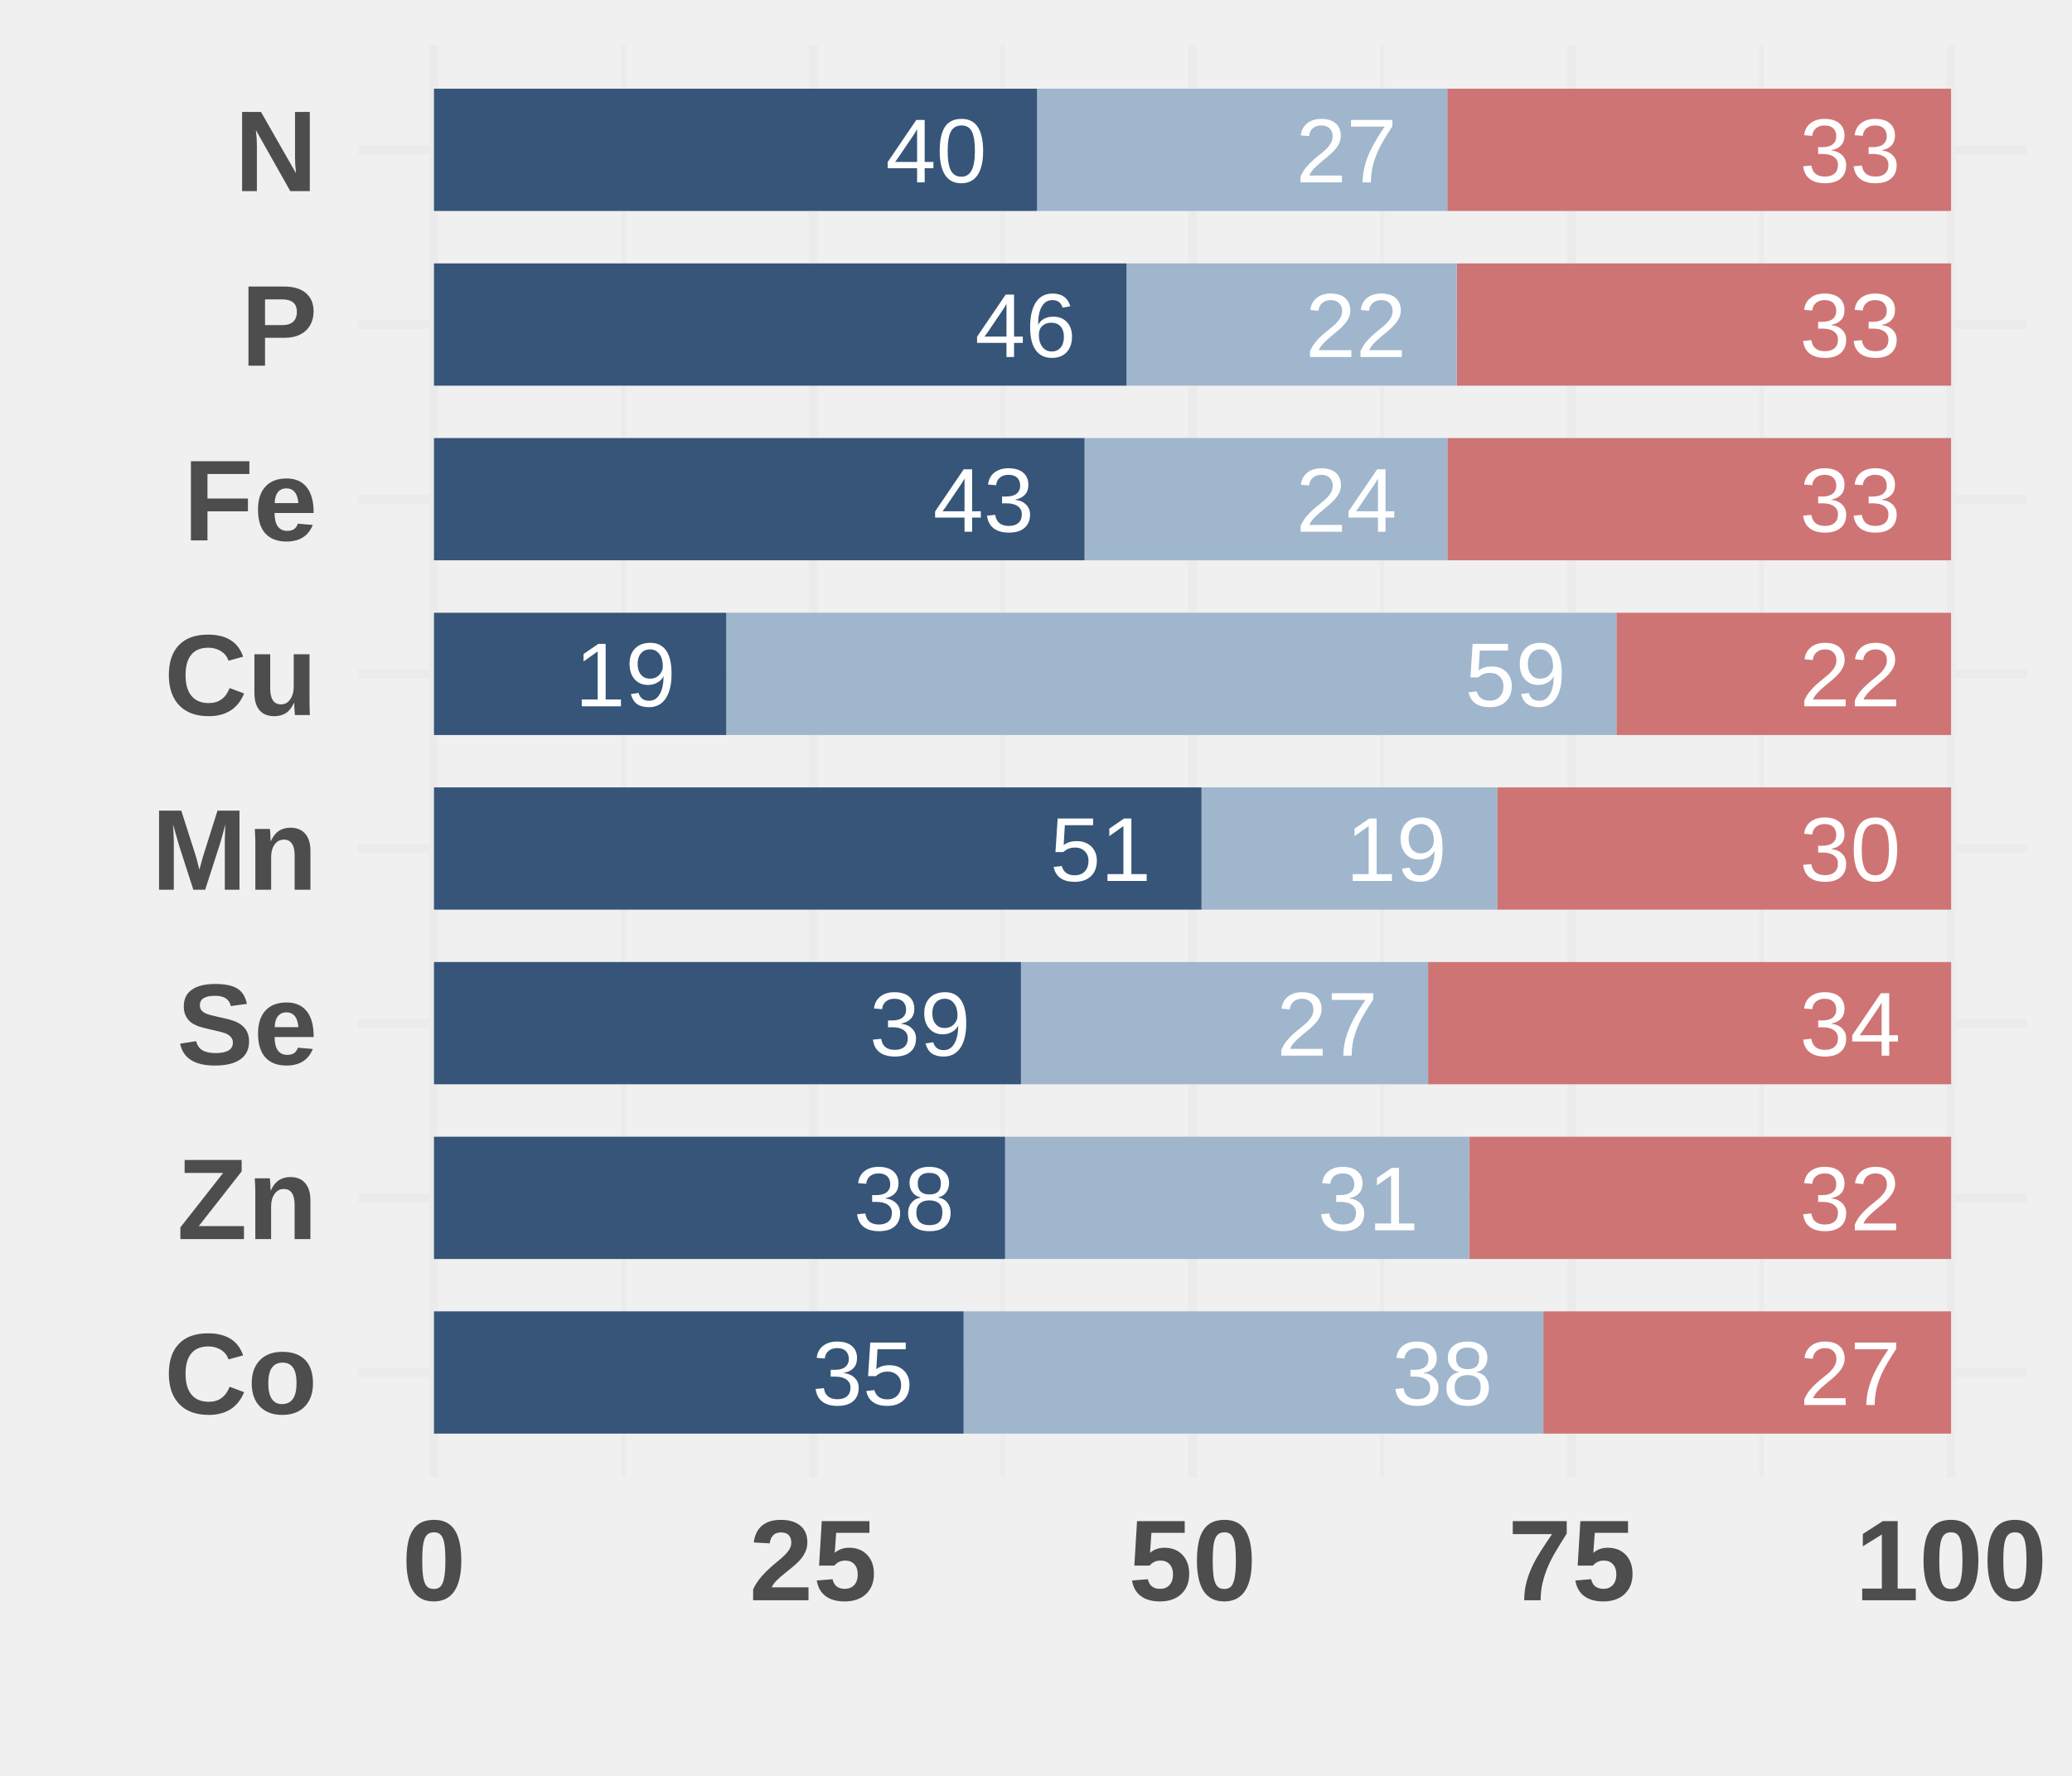
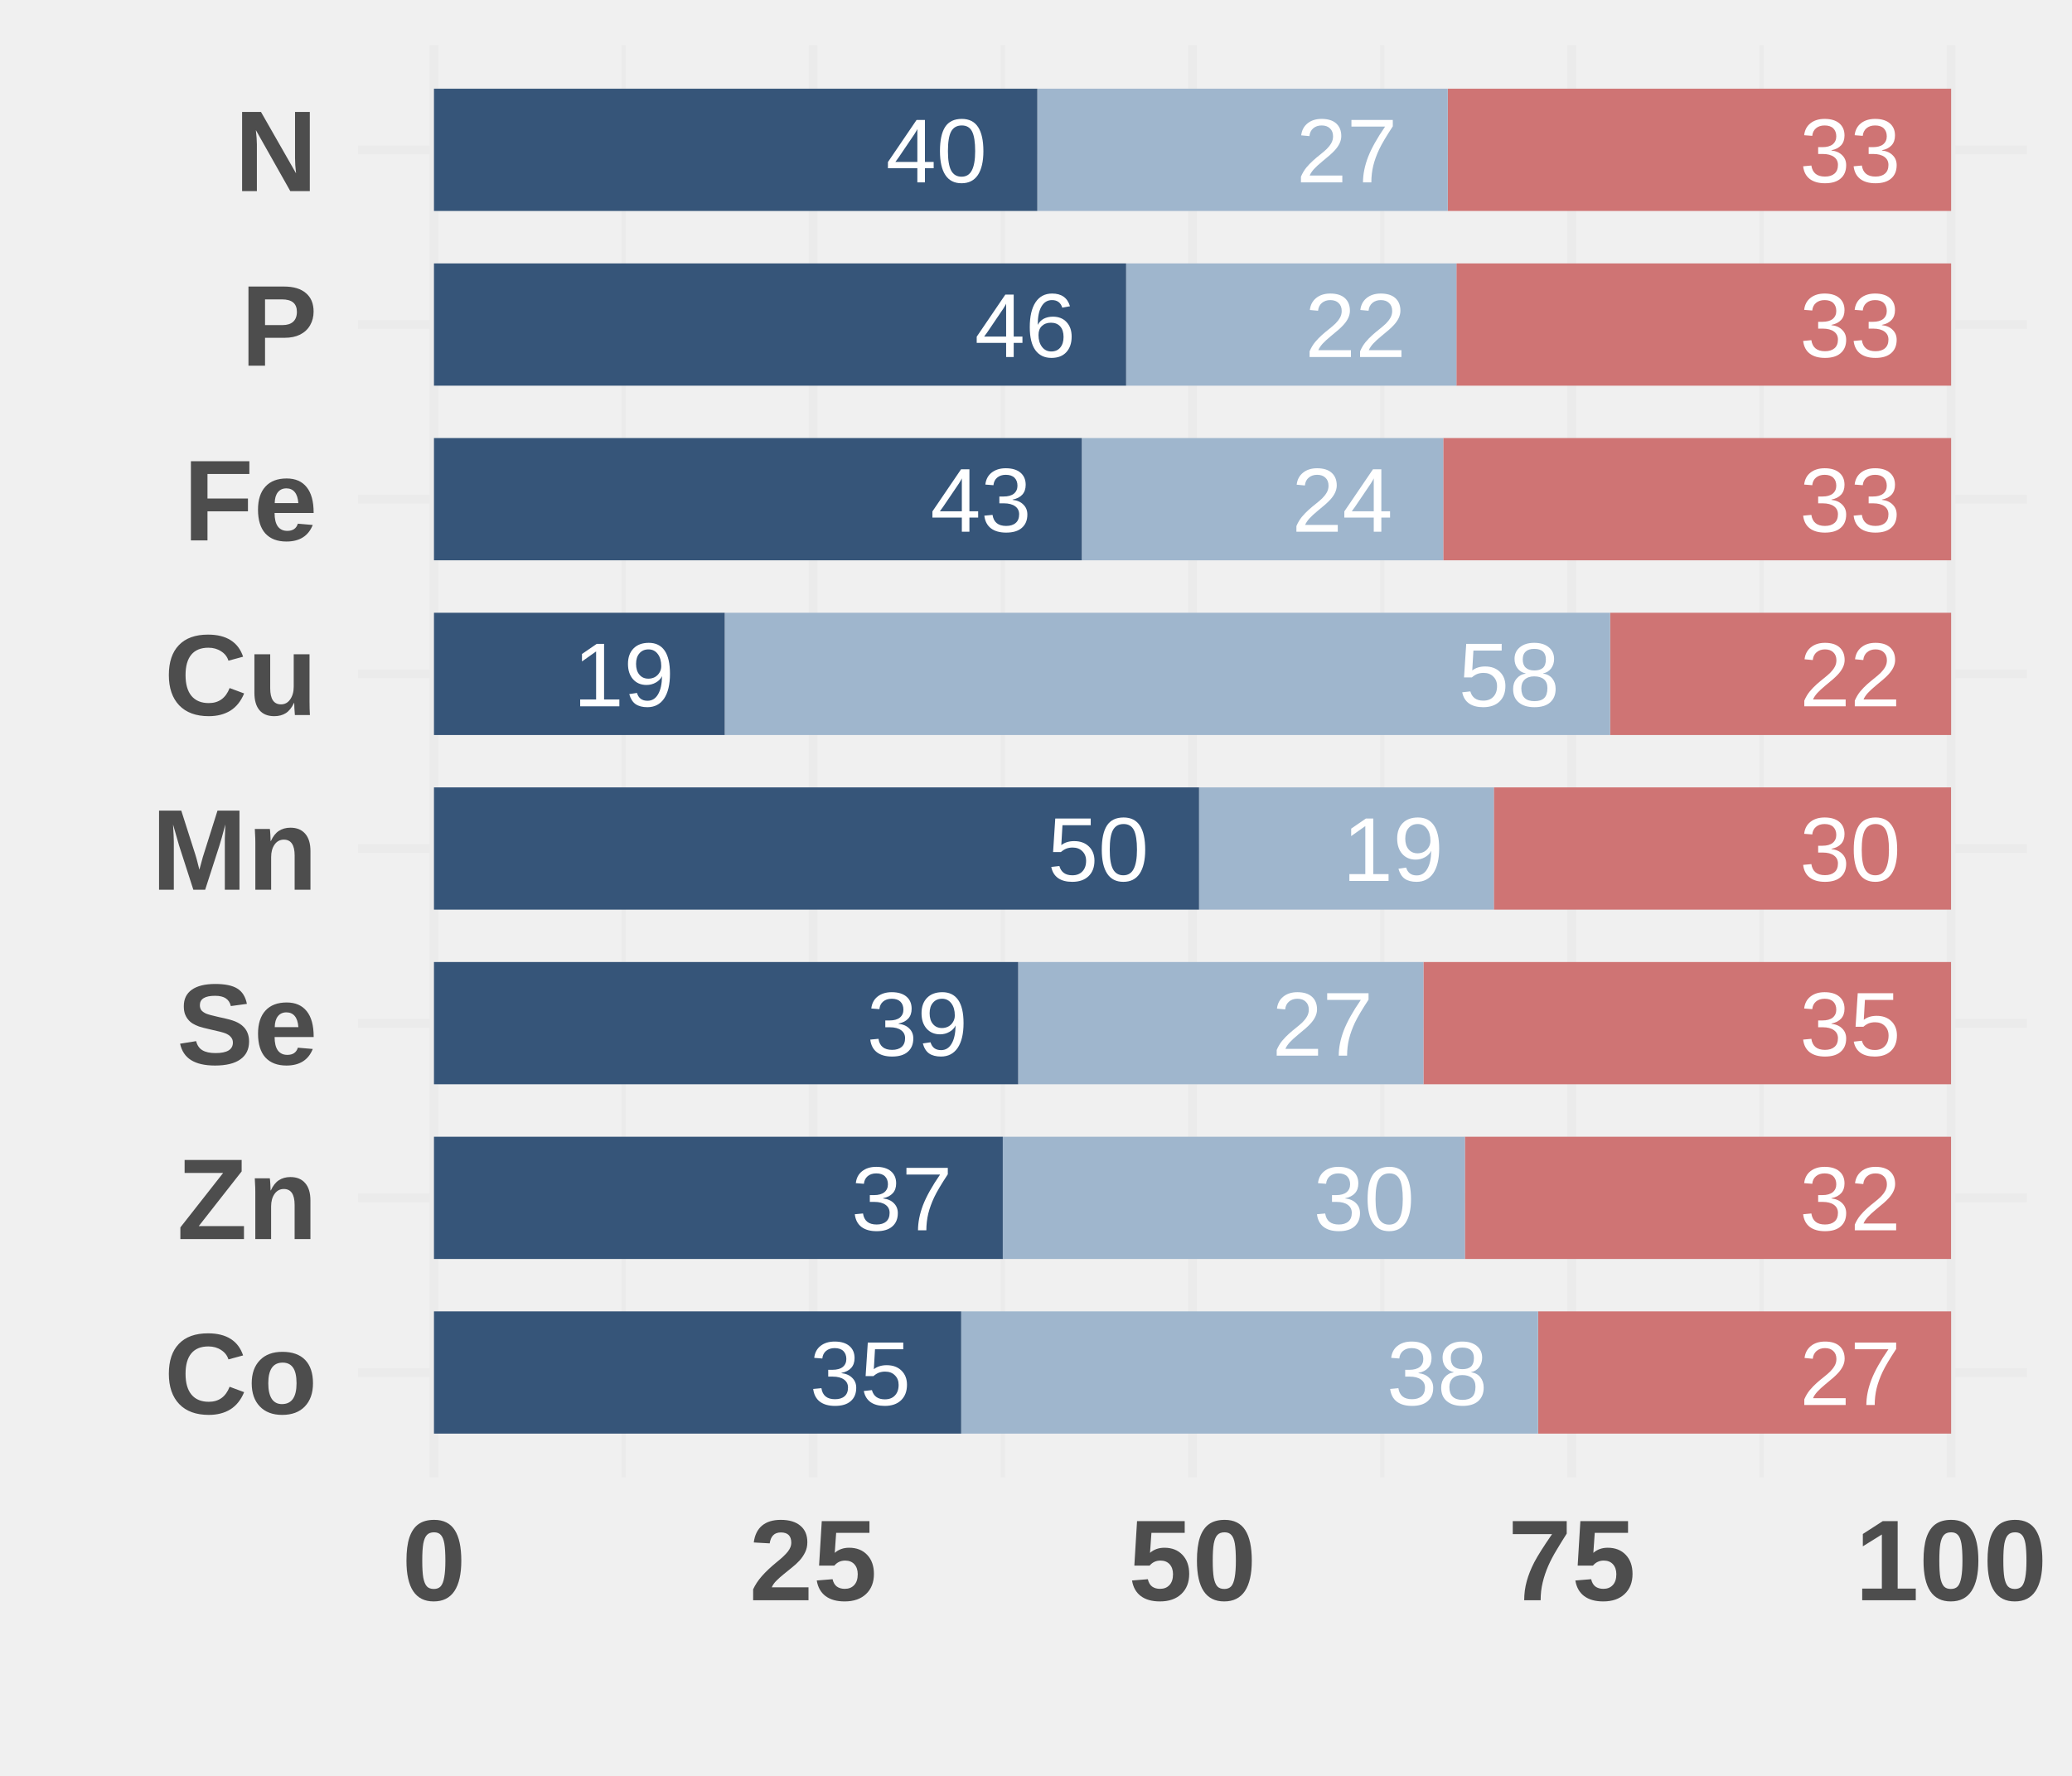
<svg xmlns="http://www.w3.org/2000/svg" class="svglite" width="252.00pt" height="216.00pt" viewBox="0 0 252.00 216.00">
  <defs>
    <style type="text/css">
    .svglite line, .svglite polyline, .svglite polygon, .svglite path, .svglite rect, .svglite circle {
      fill: none;
      stroke: #000000;
      stroke-linecap: round;
      stroke-linejoin: round;
      stroke-miterlimit: 10.00;
    }
    .svglite text {
      white-space: pre;
    }
  </style>
  </defs>
  <rect width="100%" height="100%" style="stroke: none; fill: none;" />
  <defs>
    <clipPath id="cpMC4wMHwyNTIuMDB8MC4wMHwyMTYuMDA=">
      <rect x="0.00" y="0.00" width="252.00" height="216.00" />
    </clipPath>
  </defs>
  <g clip-path="url(#cpMC4wMHwyNTIuMDB8MC4wMHwyMTYuMDA=)">
</g>
  <defs>
    <clipPath id="cpNDMuNTV8MjQ2LjUyfDUuNDh8MTc5LjY5">
      <rect x="43.55" y="5.48" width="202.97" height="174.21" />
    </clipPath>
  </defs>
  <g clip-path="url(#cpNDMuNTV8MjQ2LjUyfDUuNDh8MTc5LjY5)">
    <polyline points="75.84,179.69 75.84,5.48 " style="stroke-width: 0.53; stroke: #EBEBEB; stroke-linecap: butt;" />
    <polyline points="121.97,179.69 121.97,5.48 " style="stroke-width: 0.53; stroke: #EBEBEB; stroke-linecap: butt;" />
    <polyline points="168.10,179.69 168.10,5.48 " style="stroke-width: 0.53; stroke: #EBEBEB; stroke-linecap: butt;" />
    <polyline points="214.23,179.69 214.23,5.48 " style="stroke-width: 0.53; stroke: #EBEBEB; stroke-linecap: butt;" />
    <polyline points="43.55,166.94 246.52,166.94 " style="stroke-width: 1.07; stroke: #EBEBEB; stroke-linecap: butt;" />
    <polyline points="43.55,145.70 246.52,145.70 " style="stroke-width: 1.07; stroke: #EBEBEB; stroke-linecap: butt;" />
    <polyline points="43.55,124.45 246.52,124.45 " style="stroke-width: 1.07; stroke: #EBEBEB; stroke-linecap: butt;" />
    <polyline points="43.55,103.21 246.52,103.21 " style="stroke-width: 1.07; stroke: #EBEBEB; stroke-linecap: butt;" />
    <polyline points="43.55,81.96 246.52,81.96 " style="stroke-width: 1.07; stroke: #EBEBEB; stroke-linecap: butt;" />
    <polyline points="43.55,60.72 246.52,60.72 " style="stroke-width: 1.07; stroke: #EBEBEB; stroke-linecap: butt;" />
    <polyline points="43.55,39.47 246.52,39.47 " style="stroke-width: 1.07; stroke: #EBEBEB; stroke-linecap: butt;" />
    <polyline points="43.55,18.23 246.52,18.23 " style="stroke-width: 1.07; stroke: #EBEBEB; stroke-linecap: butt;" />
    <polyline points="52.78,179.69 52.78,5.48 " style="stroke-width: 1.07; stroke: #EBEBEB; stroke-linecap: butt;" />
    <polyline points="98.90,179.69 98.90,5.48 " style="stroke-width: 1.07; stroke: #EBEBEB; stroke-linecap: butt;" />
    <polyline points="145.03,179.69 145.03,5.48 " style="stroke-width: 1.07; stroke: #EBEBEB; stroke-linecap: butt;" />
    <polyline points="191.16,179.69 191.16,5.48 " style="stroke-width: 1.07; stroke: #EBEBEB; stroke-linecap: butt;" />
    <polyline points="237.29,179.69 237.29,5.48 " style="stroke-width: 1.07; stroke: #EBEBEB; stroke-linecap: butt;" />
-     <rect x="176.02" y="10.79" width="61.27" height="14.87" style="stroke-width: 1.07; stroke: none; stroke-linecap: square; stroke-linejoin: miter; fill: #CF7474;" />
-     <rect x="177.18" y="32.04" width="60.12" height="14.87" style="stroke-width: 1.07; stroke: none; stroke-linecap: square; stroke-linejoin: miter; fill: #CF7474;" />
-     <rect x="176.03" y="53.28" width="61.26" height="14.87" style="stroke-width: 1.07; stroke: none; stroke-linecap: square; stroke-linejoin: miter; fill: #CF7474;" />
-     <rect x="196.59" y="74.53" width="40.70" height="14.87" style="stroke-width: 1.07; stroke: none; stroke-linecap: square; stroke-linejoin: miter; fill: #CF7474;" />
-     <rect x="182.09" y="95.77" width="55.21" height="14.87" style="stroke-width: 1.07; stroke: none; stroke-linecap: square; stroke-linejoin: miter; fill: #CF7474;" />
-     <rect x="173.69" y="117.01" width="63.61" height="14.87" style="stroke-width: 1.07; stroke: none; stroke-linecap: square; stroke-linejoin: miter; fill: #CF7474;" />
-     <rect x="178.68" y="138.26" width="58.62" height="14.87" style="stroke-width: 1.07; stroke: none; stroke-linecap: square; stroke-linejoin: miter; fill: #CF7474;" />
-     <rect x="187.70" y="159.50" width="49.59" height="14.87" style="stroke-width: 1.07; stroke: none; stroke-linecap: square; stroke-linejoin: miter; fill: #CF7474;" />
-     <rect x="126.13" y="10.79" width="49.90" height="14.87" style="stroke-width: 1.07; stroke: none; stroke-linecap: square; stroke-linejoin: miter; fill: #9FB6CD;" />
-     <rect x="136.99" y="32.04" width="40.19" height="14.87" style="stroke-width: 1.07; stroke: none; stroke-linecap: square; stroke-linejoin: miter; fill: #9FB6CD;" />
-     <rect x="131.89" y="53.28" width="44.14" height="14.87" style="stroke-width: 1.07; stroke: none; stroke-linecap: square; stroke-linejoin: miter; fill: #9FB6CD;" />
-     <rect x="88.33" y="74.53" width="108.26" height="14.87" style="stroke-width: 1.07; stroke: none; stroke-linecap: square; stroke-linejoin: miter; fill: #9FB6CD;" />
-     <rect x="146.12" y="95.77" width="35.97" height="14.87" style="stroke-width: 1.07; stroke: none; stroke-linecap: square; stroke-linejoin: miter; fill: #9FB6CD;" />
-     <rect x="124.16" y="117.01" width="49.52" height="14.87" style="stroke-width: 1.07; stroke: none; stroke-linecap: square; stroke-linejoin: miter; fill: #9FB6CD;" />
-     <rect x="122.24" y="138.26" width="56.44" height="14.87" style="stroke-width: 1.07; stroke: none; stroke-linecap: square; stroke-linejoin: miter; fill: #9FB6CD;" />
-     <rect x="117.20" y="159.50" width="70.51" height="14.87" style="stroke-width: 1.07; stroke: none; stroke-linecap: square; stroke-linejoin: miter; fill: #9FB6CD;" />
-     <rect x="52.78" y="10.79" width="73.35" height="14.87" style="stroke-width: 1.07; stroke: none; stroke-linecap: square; stroke-linejoin: miter; fill: #365579;" />
-     <rect x="52.78" y="32.04" width="84.22" height="14.87" style="stroke-width: 1.07; stroke: none; stroke-linecap: square; stroke-linejoin: miter; fill: #365579;" />
-     <rect x="52.78" y="53.28" width="79.12" height="14.87" style="stroke-width: 1.07; stroke: none; stroke-linecap: square; stroke-linejoin: miter; fill: #365579;" />
-     <rect x="52.78" y="74.53" width="35.55" height="14.87" style="stroke-width: 1.07; stroke: none; stroke-linecap: square; stroke-linejoin: miter; fill: #365579;" />
-     <rect x="52.78" y="95.77" width="93.35" height="14.87" style="stroke-width: 1.07; stroke: none; stroke-linecap: square; stroke-linejoin: miter; fill: #365579;" />
-     <rect x="52.78" y="117.01" width="71.39" height="14.87" style="stroke-width: 1.07; stroke: none; stroke-linecap: square; stroke-linejoin: miter; fill: #365579;" />
-     <rect x="52.78" y="138.26" width="69.46" height="14.87" style="stroke-width: 1.07; stroke: none; stroke-linecap: square; stroke-linejoin: miter; fill: #365579;" />
-     <rect x="52.78" y="159.50" width="64.42" height="14.87" style="stroke-width: 1.07; stroke: none; stroke-linecap: square; stroke-linejoin: miter; fill: #365579;" />
+     <rect x="176.08" y="10.79" width="61.22" height="14.87" style="stroke-width: 1.07; stroke: none; stroke-linecap: square; stroke-linejoin: miter; fill: #CF7474;" />
+     <rect x="177.13" y="32.04" width="60.17" height="14.87" style="stroke-width: 1.07; stroke: none; stroke-linecap: square; stroke-linejoin: miter; fill: #CF7474;" />
+     <rect x="175.53" y="53.28" width="61.77" height="14.87" style="stroke-width: 1.07; stroke: none; stroke-linecap: square; stroke-linejoin: miter; fill: #CF7474;" />
+     <rect x="195.82" y="74.53" width="41.48" height="14.87" style="stroke-width: 1.07; stroke: none; stroke-linecap: square; stroke-linejoin: miter; fill: #CF7474;" />
+     <rect x="181.68" y="95.77" width="55.61" height="14.87" style="stroke-width: 1.07; stroke: none; stroke-linecap: square; stroke-linejoin: miter; fill: #CF7474;" />
+     <rect x="173.12" y="117.01" width="64.17" height="14.87" style="stroke-width: 1.07; stroke: none; stroke-linecap: square; stroke-linejoin: miter; fill: #CF7474;" />
+     <rect x="178.16" y="138.26" width="59.13" height="14.87" style="stroke-width: 1.07; stroke: none; stroke-linecap: square; stroke-linejoin: miter; fill: #CF7474;" />
+     <rect x="187.07" y="159.50" width="50.23" height="14.87" style="stroke-width: 1.07; stroke: none; stroke-linecap: square; stroke-linejoin: miter; fill: #CF7474;" />
+     <rect x="126.16" y="10.79" width="49.92" height="14.87" style="stroke-width: 1.07; stroke: none; stroke-linecap: square; stroke-linejoin: miter; fill: #9FB6CD;" />
+     <rect x="136.96" y="32.04" width="40.17" height="14.87" style="stroke-width: 1.07; stroke: none; stroke-linecap: square; stroke-linejoin: miter; fill: #9FB6CD;" />
+     <rect x="131.57" y="53.28" width="43.96" height="14.87" style="stroke-width: 1.07; stroke: none; stroke-linecap: square; stroke-linejoin: miter; fill: #9FB6CD;" />
+     <rect x="88.14" y="74.53" width="107.68" height="14.87" style="stroke-width: 1.07; stroke: none; stroke-linecap: square; stroke-linejoin: miter; fill: #9FB6CD;" />
+     <rect x="145.83" y="95.77" width="35.85" height="14.87" style="stroke-width: 1.07; stroke: none; stroke-linecap: square; stroke-linejoin: miter; fill: #9FB6CD;" />
+     <rect x="123.83" y="117.01" width="49.29" height="14.87" style="stroke-width: 1.07; stroke: none; stroke-linecap: square; stroke-linejoin: miter; fill: #9FB6CD;" />
+     <rect x="121.95" y="138.26" width="56.21" height="14.87" style="stroke-width: 1.07; stroke: none; stroke-linecap: square; stroke-linejoin: miter; fill: #9FB6CD;" />
+     <rect x="116.89" y="159.50" width="70.17" height="14.87" style="stroke-width: 1.07; stroke: none; stroke-linecap: square; stroke-linejoin: miter; fill: #9FB6CD;" />
+     <rect x="52.78" y="10.79" width="73.38" height="14.87" style="stroke-width: 1.07; stroke: none; stroke-linecap: square; stroke-linejoin: miter; fill: #365579;" />
+     <rect x="52.78" y="32.04" width="84.18" height="14.87" style="stroke-width: 1.07; stroke: none; stroke-linecap: square; stroke-linejoin: miter; fill: #365579;" />
+     <rect x="52.78" y="53.28" width="78.79" height="14.87" style="stroke-width: 1.07; stroke: none; stroke-linecap: square; stroke-linejoin: miter; fill: #365579;" />
+     <rect x="52.78" y="74.53" width="35.36" height="14.87" style="stroke-width: 1.07; stroke: none; stroke-linecap: square; stroke-linejoin: miter; fill: #365579;" />
+     <rect x="52.78" y="95.77" width="93.05" height="14.87" style="stroke-width: 1.07; stroke: none; stroke-linecap: square; stroke-linejoin: miter; fill: #365579;" />
+     <rect x="52.78" y="117.01" width="71.05" height="14.87" style="stroke-width: 1.07; stroke: none; stroke-linecap: square; stroke-linejoin: miter; fill: #365579;" />
+     <rect x="52.78" y="138.26" width="69.18" height="14.87" style="stroke-width: 1.07; stroke: none; stroke-linecap: square; stroke-linejoin: miter; fill: #365579;" />
+     <rect x="52.78" y="159.50" width="64.12" height="14.87" style="stroke-width: 1.07; stroke: none; stroke-linecap: square; stroke-linejoin: miter; fill: #365579;" />
    <text x="231.16" y="22.18" text-anchor="end" style="font-size: 11.04px;fill: #FFFFFF; font-family: &quot;Arial&quot;;" textLength="12.27px" lengthAdjust="spacingAndGlyphs">33</text>
    <text x="231.16" y="43.42" text-anchor="end" style="font-size: 11.04px;fill: #FFFFFF; font-family: &quot;Arial&quot;;" textLength="12.27px" lengthAdjust="spacingAndGlyphs">33</text>
    <text x="231.16" y="64.67" text-anchor="end" style="font-size: 11.04px;fill: #FFFFFF; font-family: &quot;Arial&quot;;" textLength="12.27px" lengthAdjust="spacingAndGlyphs">33</text>
    <text x="231.16" y="85.91" text-anchor="end" style="font-size: 11.04px;fill: #FFFFFF; font-family: &quot;Arial&quot;;" textLength="12.27px" lengthAdjust="spacingAndGlyphs">22</text>
    <text x="231.16" y="107.15" text-anchor="end" style="font-size: 11.04px;fill: #FFFFFF; font-family: &quot;Arial&quot;;" textLength="12.27px" lengthAdjust="spacingAndGlyphs">30</text>
-     <text x="231.16" y="128.40" text-anchor="end" style="font-size: 11.04px;fill: #FFFFFF; font-family: &quot;Arial&quot;;" textLength="12.27px" lengthAdjust="spacingAndGlyphs">34</text>
+     <text x="231.16" y="128.40" text-anchor="end" style="font-size: 11.04px;fill: #FFFFFF; font-family: &quot;Arial&quot;;" textLength="12.27px" lengthAdjust="spacingAndGlyphs">35</text>
    <text x="231.16" y="149.64" text-anchor="end" style="font-size: 11.04px;fill: #FFFFFF; font-family: &quot;Arial&quot;;" textLength="12.27px" lengthAdjust="spacingAndGlyphs">32</text>
    <text x="231.16" y="170.89" text-anchor="end" style="font-size: 11.04px;fill: #FFFFFF; font-family: &quot;Arial&quot;;" textLength="12.27px" lengthAdjust="spacingAndGlyphs">27</text>
-     <text x="169.89" y="22.18" text-anchor="end" style="font-size: 11.04px;fill: #FFFFFF; font-family: &quot;Arial&quot;;" textLength="12.27px" lengthAdjust="spacingAndGlyphs">27</text>
-     <text x="171.04" y="43.42" text-anchor="end" style="font-size: 11.04px;fill: #FFFFFF; font-family: &quot;Arial&quot;;" textLength="12.27px" lengthAdjust="spacingAndGlyphs">22</text>
-     <text x="169.90" y="64.67" text-anchor="end" style="font-size: 11.04px;fill: #FFFFFF; font-family: &quot;Arial&quot;;" textLength="12.27px" lengthAdjust="spacingAndGlyphs">24</text>
-     <text x="190.46" y="85.91" text-anchor="end" style="font-size: 11.04px;fill: #FFFFFF; font-family: &quot;Arial&quot;;" textLength="12.27px" lengthAdjust="spacingAndGlyphs">59</text>
-     <text x="175.96" y="107.15" text-anchor="end" style="font-size: 11.04px;fill: #FFFFFF; font-family: &quot;Arial&quot;;" textLength="12.27px" lengthAdjust="spacingAndGlyphs">19</text>
-     <text x="167.55" y="128.40" text-anchor="end" style="font-size: 11.04px;fill: #FFFFFF; font-family: &quot;Arial&quot;;" textLength="12.27px" lengthAdjust="spacingAndGlyphs">27</text>
-     <text x="172.54" y="149.64" text-anchor="end" style="font-size: 11.04px;fill: #FFFFFF; font-family: &quot;Arial&quot;;" textLength="12.27px" lengthAdjust="spacingAndGlyphs">31</text>
-     <text x="181.57" y="170.89" text-anchor="end" style="font-size: 11.04px;fill: #FFFFFF; font-family: &quot;Arial&quot;;" textLength="12.27px" lengthAdjust="spacingAndGlyphs">38</text>
-     <text x="119.99" y="22.18" text-anchor="end" style="font-size: 11.04px;fill: #FFFFFF; font-family: &quot;Arial&quot;;" textLength="12.27px" lengthAdjust="spacingAndGlyphs">40</text>
-     <text x="130.86" y="43.42" text-anchor="end" style="font-size: 11.04px;fill: #FFFFFF; font-family: &quot;Arial&quot;;" textLength="12.27px" lengthAdjust="spacingAndGlyphs">46</text>
-     <text x="125.76" y="64.67" text-anchor="end" style="font-size: 11.04px;fill: #FFFFFF; font-family: &quot;Arial&quot;;" textLength="12.27px" lengthAdjust="spacingAndGlyphs">43</text>
-     <text x="82.19" y="85.91" text-anchor="end" style="font-size: 11.04px;fill: #FFFFFF; font-family: &quot;Arial&quot;;" textLength="12.27px" lengthAdjust="spacingAndGlyphs">19</text>
-     <text x="139.99" y="107.15" text-anchor="end" style="font-size: 11.04px;fill: #FFFFFF; font-family: &quot;Arial&quot;;" textLength="12.27px" lengthAdjust="spacingAndGlyphs">51</text>
-     <text x="118.03" y="128.40" text-anchor="end" style="font-size: 11.04px;fill: #FFFFFF; font-family: &quot;Arial&quot;;" textLength="12.27px" lengthAdjust="spacingAndGlyphs">39</text>
-     <text x="116.10" y="149.64" text-anchor="end" style="font-size: 11.04px;fill: #FFFFFF; font-family: &quot;Arial&quot;;" textLength="12.27px" lengthAdjust="spacingAndGlyphs">38</text>
-     <text x="111.06" y="170.89" text-anchor="end" style="font-size: 11.04px;fill: #FFFFFF; font-family: &quot;Arial&quot;;" textLength="12.27px" lengthAdjust="spacingAndGlyphs">35</text>
+     <text x="169.94" y="22.18" text-anchor="end" style="font-size: 11.04px;fill: #FFFFFF; font-family: &quot;Arial&quot;;" textLength="12.27px" lengthAdjust="spacingAndGlyphs">27</text>
+     <text x="170.99" y="43.42" text-anchor="end" style="font-size: 11.04px;fill: #FFFFFF; font-family: &quot;Arial&quot;;" textLength="12.27px" lengthAdjust="spacingAndGlyphs">22</text>
+     <text x="169.39" y="64.67" text-anchor="end" style="font-size: 11.04px;fill: #FFFFFF; font-family: &quot;Arial&quot;;" textLength="12.27px" lengthAdjust="spacingAndGlyphs">24</text>
+     <text x="189.68" y="85.91" text-anchor="end" style="font-size: 11.04px;fill: #FFFFFF; font-family: &quot;Arial&quot;;" textLength="12.27px" lengthAdjust="spacingAndGlyphs">58</text>
+     <text x="175.55" y="107.15" text-anchor="end" style="font-size: 11.04px;fill: #FFFFFF; font-family: &quot;Arial&quot;;" textLength="12.27px" lengthAdjust="spacingAndGlyphs">19</text>
+     <text x="166.99" y="128.40" text-anchor="end" style="font-size: 11.04px;fill: #FFFFFF; font-family: &quot;Arial&quot;;" textLength="12.27px" lengthAdjust="spacingAndGlyphs">27</text>
+     <text x="172.03" y="149.64" text-anchor="end" style="font-size: 11.04px;fill: #FFFFFF; font-family: &quot;Arial&quot;;" textLength="12.27px" lengthAdjust="spacingAndGlyphs">30</text>
+     <text x="180.93" y="170.89" text-anchor="end" style="font-size: 11.04px;fill: #FFFFFF; font-family: &quot;Arial&quot;;" textLength="12.27px" lengthAdjust="spacingAndGlyphs">38</text>
+     <text x="120.02" y="22.18" text-anchor="end" style="font-size: 11.04px;fill: #FFFFFF; font-family: &quot;Arial&quot;;" textLength="12.27px" lengthAdjust="spacingAndGlyphs">40</text>
+     <text x="130.82" y="43.42" text-anchor="end" style="font-size: 11.04px;fill: #FFFFFF; font-family: &quot;Arial&quot;;" textLength="12.27px" lengthAdjust="spacingAndGlyphs">46</text>
+     <text x="125.43" y="64.67" text-anchor="end" style="font-size: 11.04px;fill: #FFFFFF; font-family: &quot;Arial&quot;;" textLength="12.27px" lengthAdjust="spacingAndGlyphs">43</text>
+     <text x="82.00" y="85.91" text-anchor="end" style="font-size: 11.04px;fill: #FFFFFF; font-family: &quot;Arial&quot;;" textLength="12.27px" lengthAdjust="spacingAndGlyphs">19</text>
+     <text x="139.70" y="107.15" text-anchor="end" style="font-size: 11.04px;fill: #FFFFFF; font-family: &quot;Arial&quot;;" textLength="12.27px" lengthAdjust="spacingAndGlyphs">50</text>
+     <text x="117.70" y="128.40" text-anchor="end" style="font-size: 11.04px;fill: #FFFFFF; font-family: &quot;Arial&quot;;" textLength="12.27px" lengthAdjust="spacingAndGlyphs">39</text>
+     <text x="115.82" y="149.64" text-anchor="end" style="font-size: 11.04px;fill: #FFFFFF; font-family: &quot;Arial&quot;;" textLength="12.27px" lengthAdjust="spacingAndGlyphs">37</text>
+     <text x="110.76" y="170.89" text-anchor="end" style="font-size: 11.04px;fill: #FFFFFF; font-family: &quot;Arial&quot;;" textLength="12.27px" lengthAdjust="spacingAndGlyphs">35</text>
  </g>
  <g clip-path="url(#cpMC4wMHwyNTIuMDB8MC4wMHwyMTYuMDA=)">
    <text x="38.62" y="171.95" text-anchor="end" style="font-size: 14.00px; font-weight: bold;fill: #4D4D4D; font-family: &quot;Arial&quot;;" textLength="18.66px" lengthAdjust="spacingAndGlyphs">Co</text>
    <text x="38.62" y="150.71" text-anchor="end" style="font-size: 14.00px; font-weight: bold;fill: #4D4D4D; font-family: &quot;Arial&quot;;" textLength="17.09px" lengthAdjust="spacingAndGlyphs">Zn</text>
    <text x="38.62" y="129.46" text-anchor="end" style="font-size: 14.00px; font-weight: bold;fill: #4D4D4D; font-family: &quot;Arial&quot;;" textLength="17.12px" lengthAdjust="spacingAndGlyphs">Se</text>
    <text x="38.62" y="108.22" text-anchor="end" style="font-size: 14.00px; font-weight: bold;fill: #4D4D4D; font-family: &quot;Arial&quot;;" textLength="20.20px" lengthAdjust="spacingAndGlyphs">Mn</text>
    <text x="38.62" y="86.97" text-anchor="end" style="font-size: 14.00px; font-weight: bold;fill: #4D4D4D; font-family: &quot;Arial&quot;;" textLength="18.66px" lengthAdjust="spacingAndGlyphs">Cu</text>
    <text x="38.62" y="65.73" text-anchor="end" style="font-size: 14.00px; font-weight: bold;fill: #4D4D4D; font-family: &quot;Arial&quot;;" textLength="16.33px" lengthAdjust="spacingAndGlyphs">Fe</text>
    <text x="38.62" y="44.48" text-anchor="end" style="font-size: 14.00px; font-weight: bold;fill: #4D4D4D; font-family: &quot;Arial&quot;;" textLength="9.34px" lengthAdjust="spacingAndGlyphs">P</text>
    <text x="38.62" y="23.24" text-anchor="end" style="font-size: 14.00px; font-weight: bold;fill: #4D4D4D; font-family: &quot;Arial&quot;;" textLength="10.11px" lengthAdjust="spacingAndGlyphs">N</text>
    <text x="52.78" y="194.64" text-anchor="middle" style="font-size: 14.00px; font-weight: bold;fill: #4D4D4D; font-family: &quot;Arial&quot;;" textLength="7.78px" lengthAdjust="spacingAndGlyphs">0</text>
    <text x="98.90" y="194.64" text-anchor="middle" style="font-size: 14.00px; font-weight: bold;fill: #4D4D4D; font-family: &quot;Arial&quot;;" textLength="15.57px" lengthAdjust="spacingAndGlyphs">25</text>
    <text x="145.03" y="194.64" text-anchor="middle" style="font-size: 14.00px; font-weight: bold;fill: #4D4D4D; font-family: &quot;Arial&quot;;" textLength="15.57px" lengthAdjust="spacingAndGlyphs">50</text>
    <text x="191.16" y="194.64" text-anchor="middle" style="font-size: 14.00px; font-weight: bold;fill: #4D4D4D; font-family: &quot;Arial&quot;;" textLength="15.57px" lengthAdjust="spacingAndGlyphs">75</text>
    <text x="237.29" y="194.64" text-anchor="middle" style="font-size: 14.00px; font-weight: bold;fill: #4D4D4D; font-family: &quot;Arial&quot;;" textLength="23.35px" lengthAdjust="spacingAndGlyphs">100</text>
  </g>
</svg>
